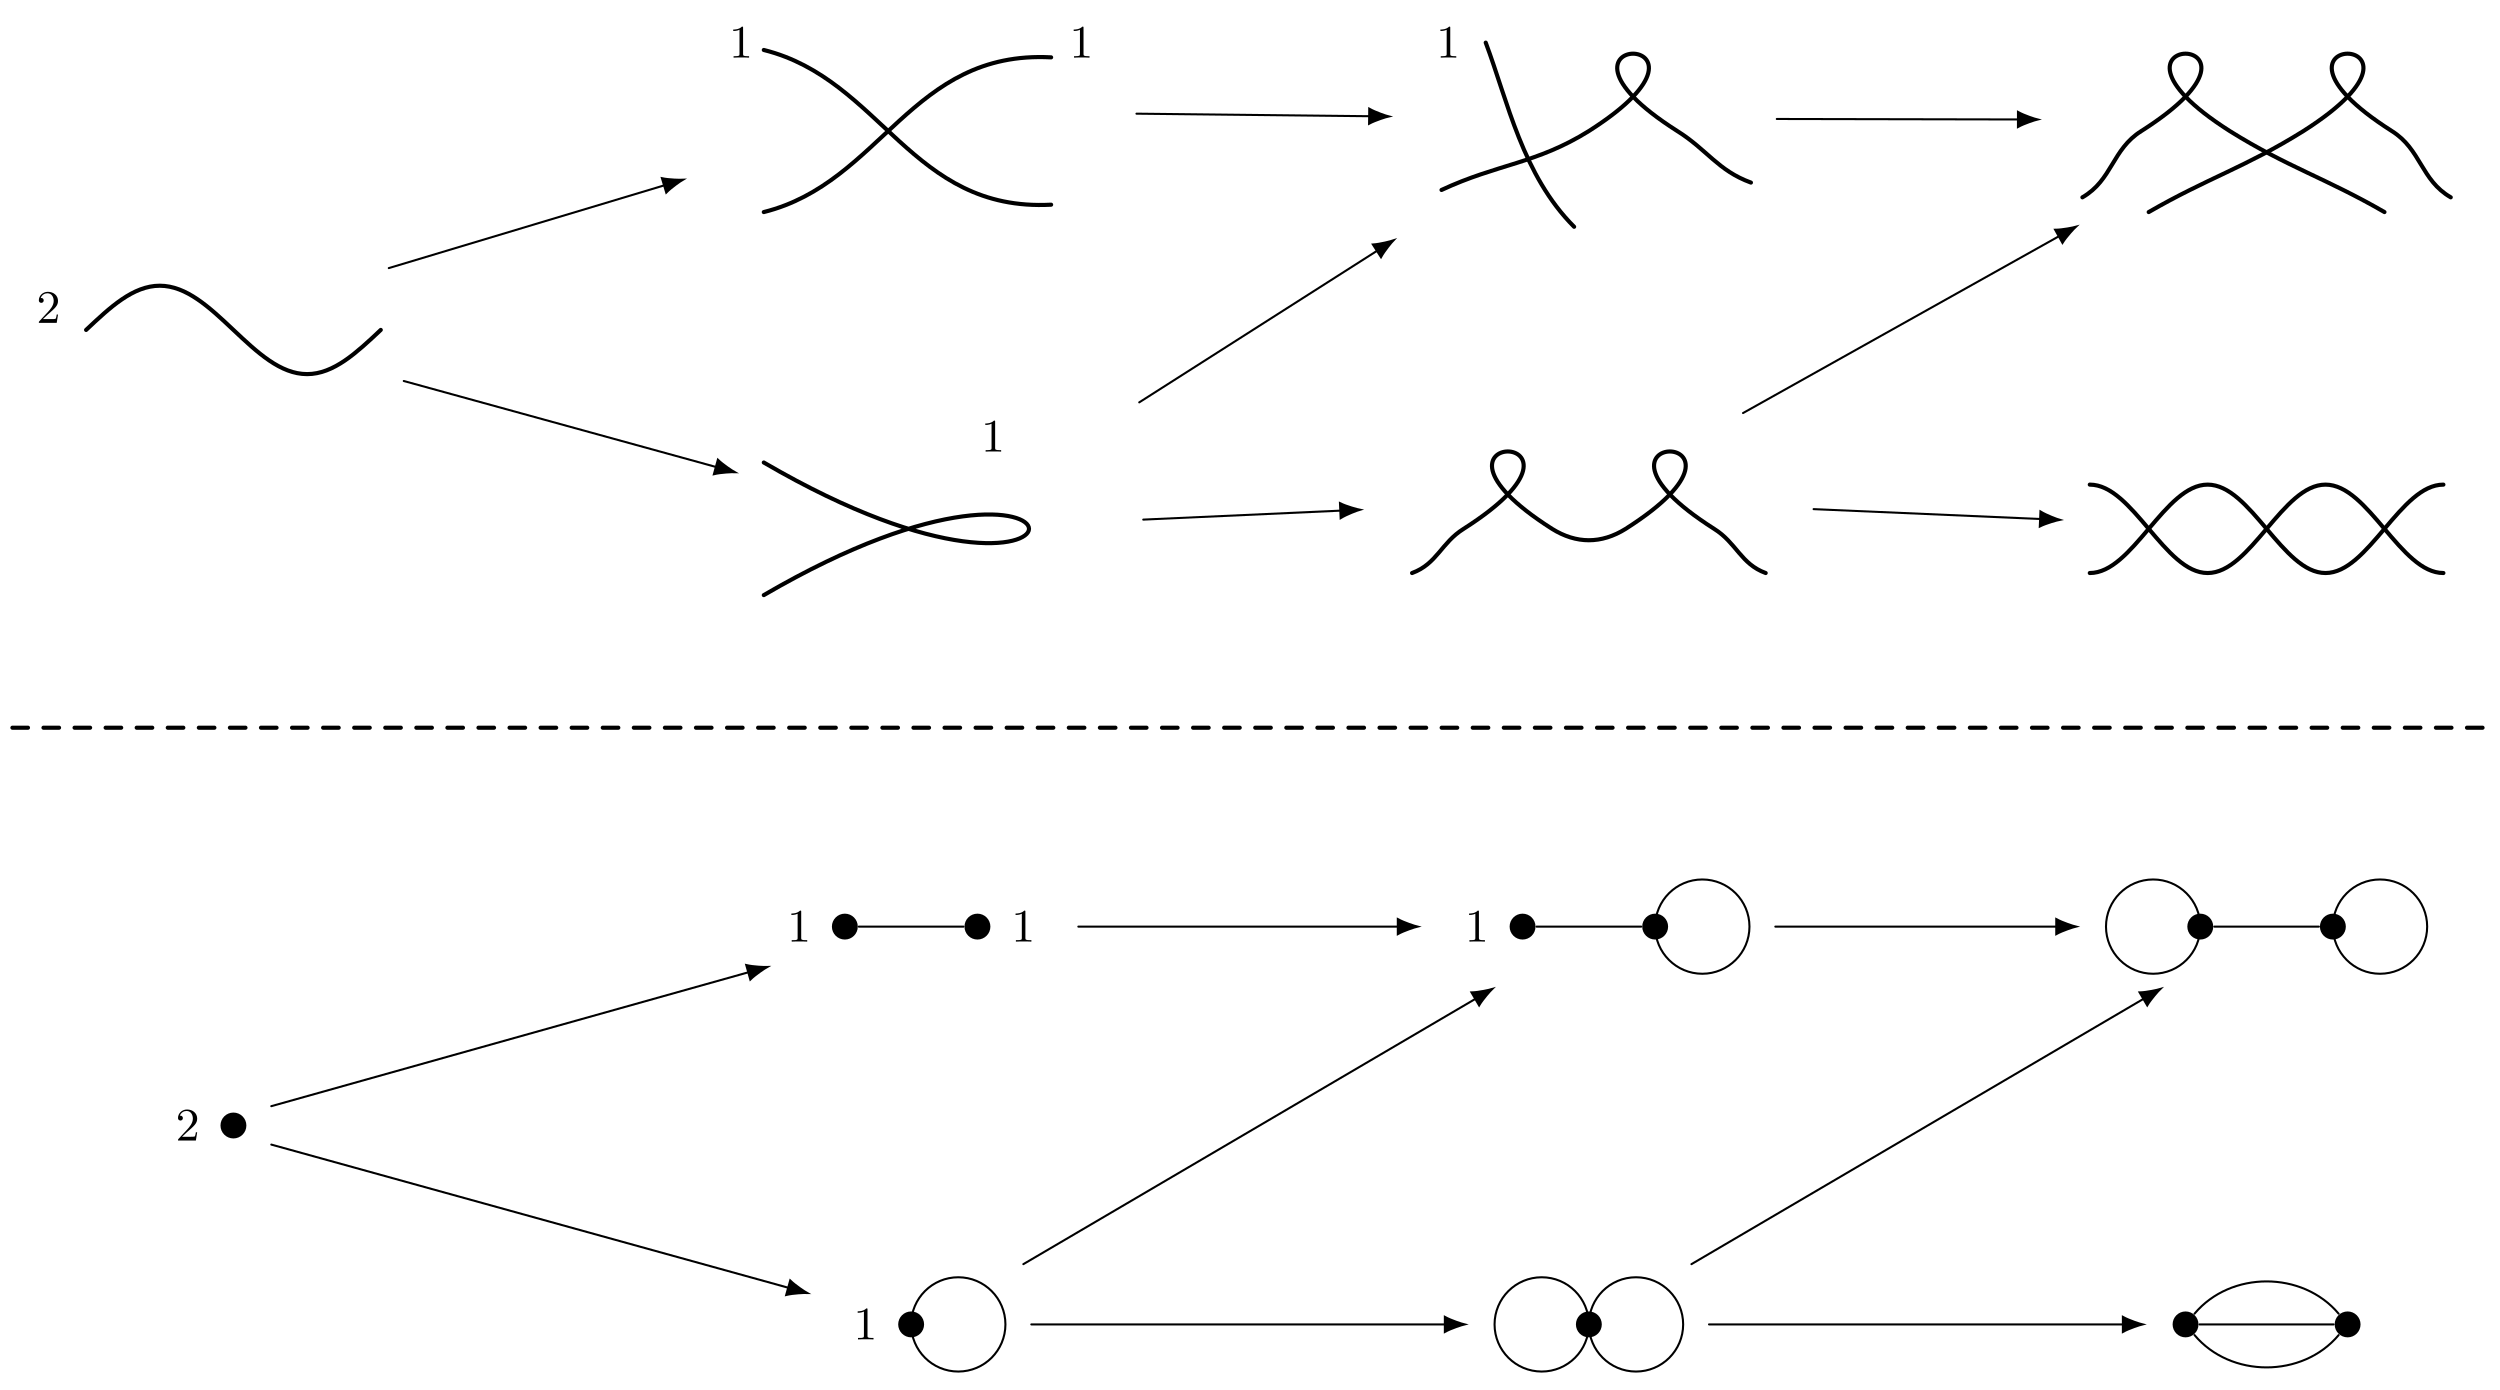
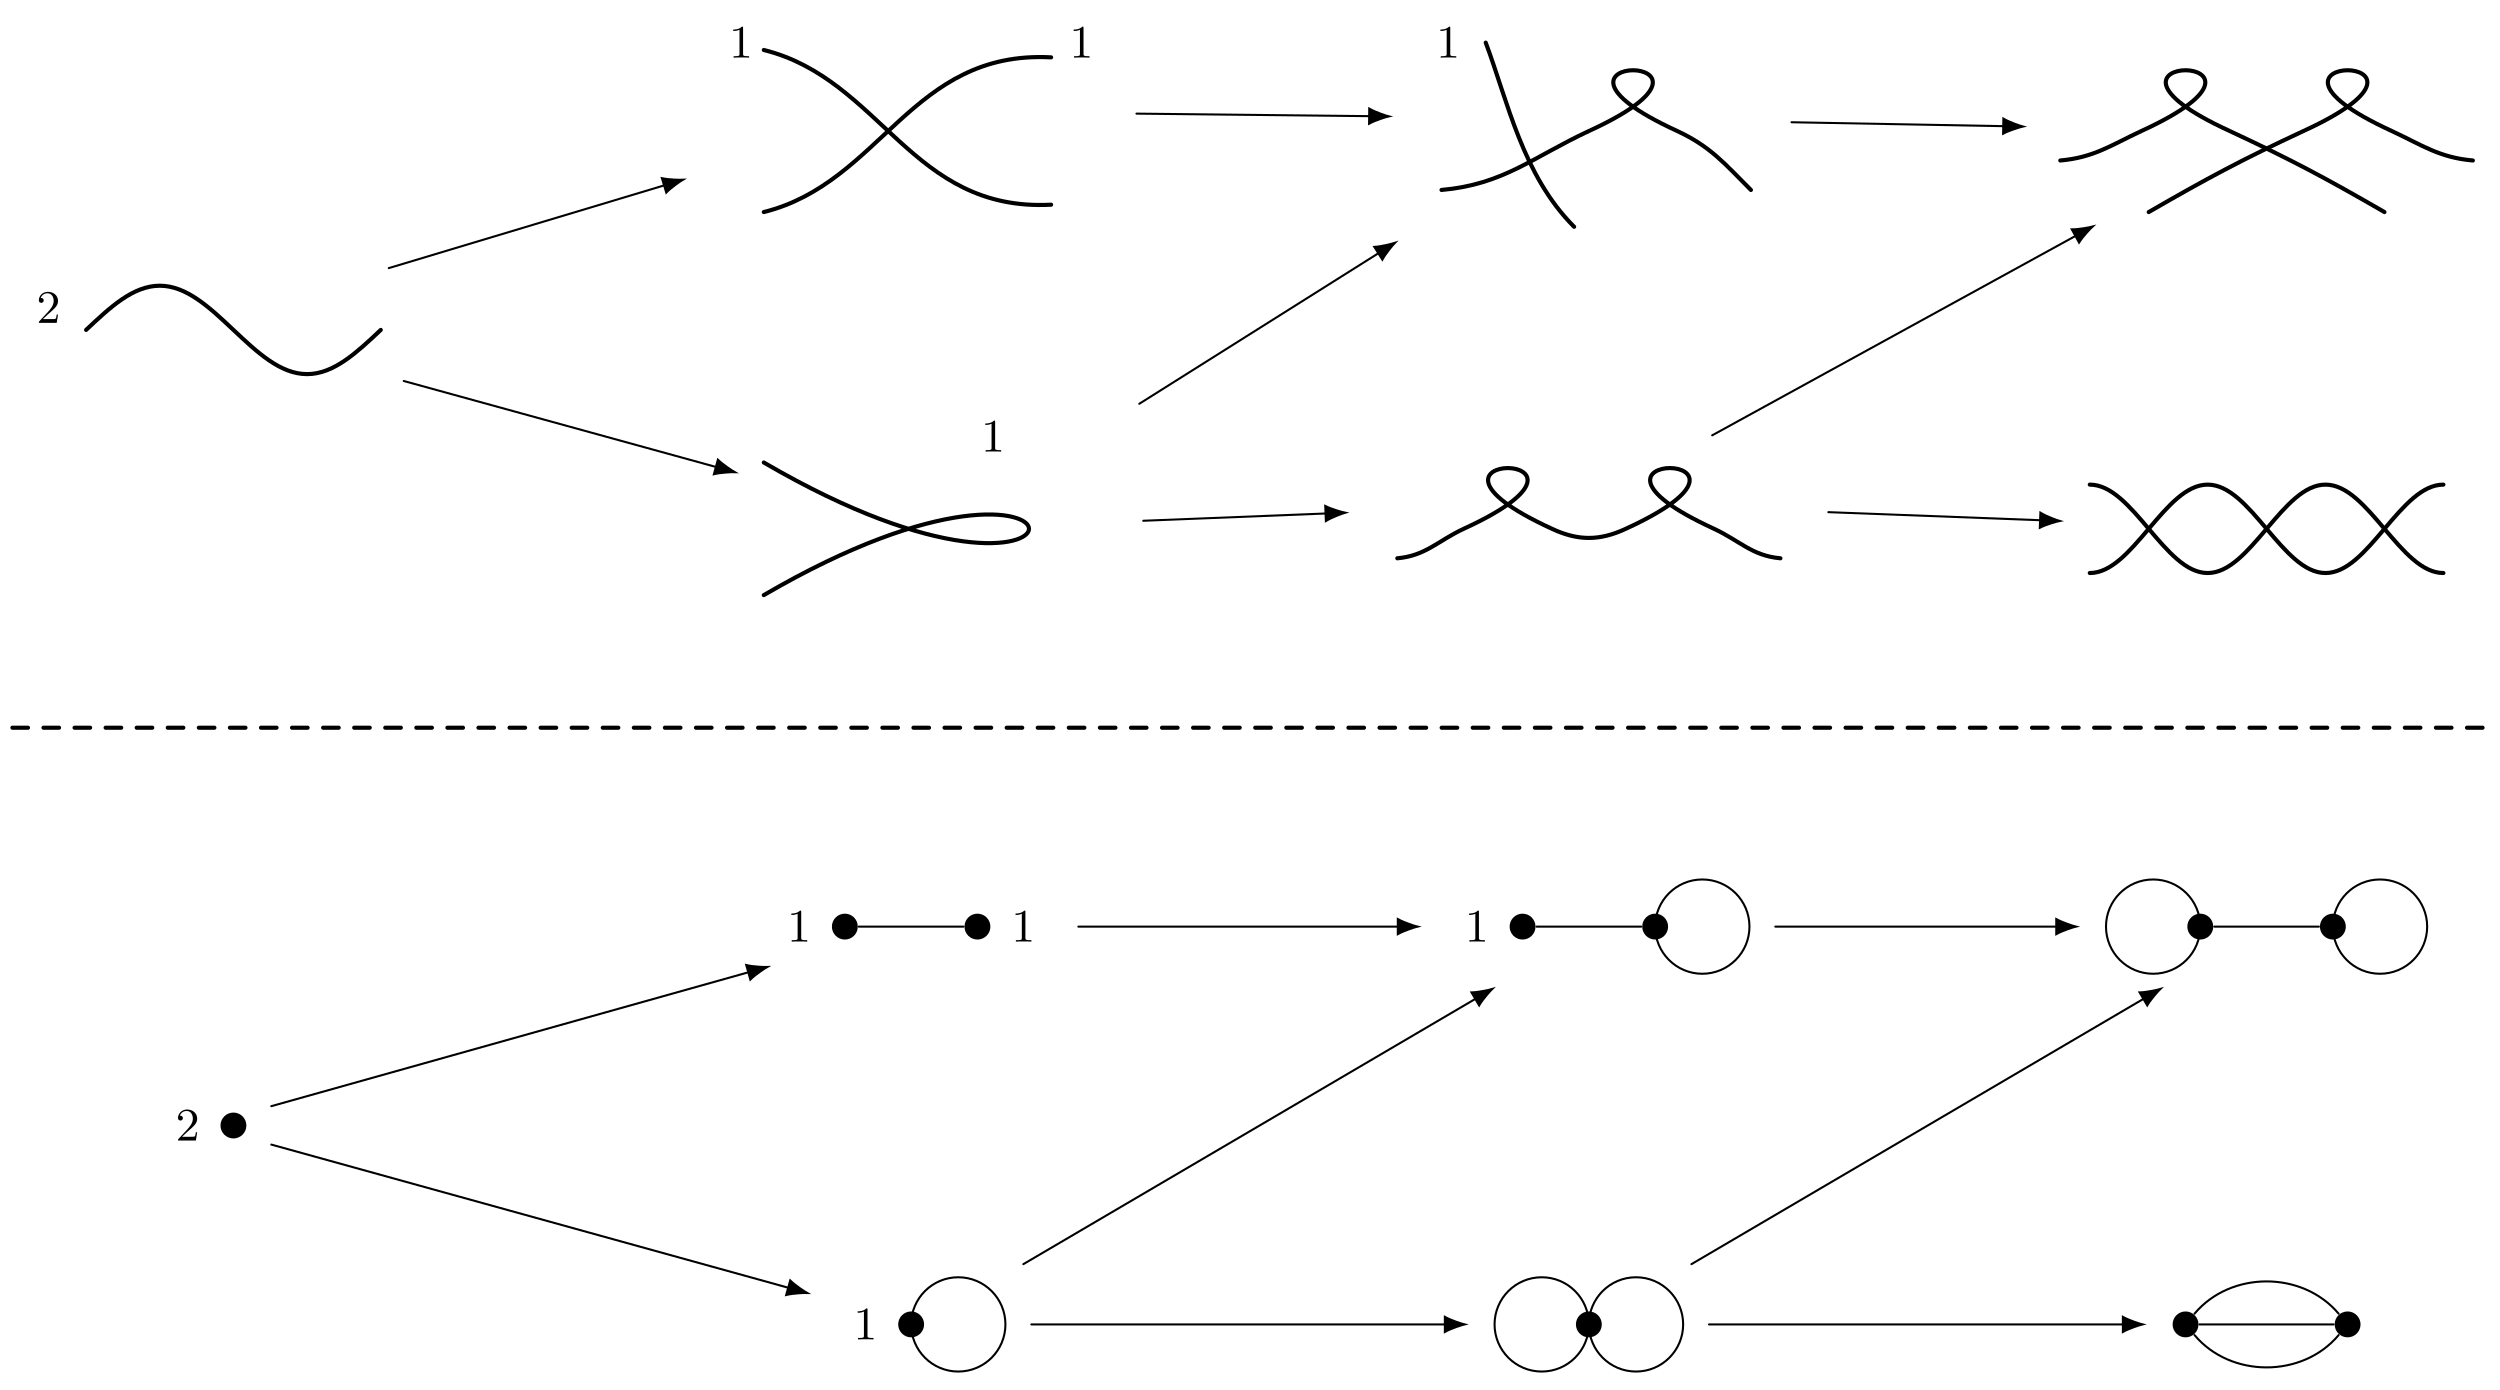
<svg xmlns="http://www.w3.org/2000/svg" xmlns:xlink="http://www.w3.org/1999/xlink" width="481.002pt" height="267.35pt" viewBox="0 0 481.002 267.35">
  <defs>
    <g>
      <g id="glyph-0-0">
        <path d="M 4.141 -1.594 L 3.891 -1.594 C 3.875 -1.469 3.797 -0.938 3.688 -0.797 C 3.625 -0.719 3.016 -0.719 2.828 -0.719 L 1.234 -0.719 L 2.125 -1.562 C 3.594 -2.828 4.141 -3.312 4.141 -4.219 C 4.141 -5.25 3.297 -5.969 2.188 -5.969 C 1.156 -5.969 0.453 -5.156 0.453 -4.344 C 0.453 -3.891 0.844 -3.844 0.922 -3.844 C 1.125 -3.844 1.391 -3.984 1.391 -4.312 C 1.391 -4.578 1.203 -4.781 0.922 -4.781 C 0.875 -4.781 0.859 -4.781 0.812 -4.766 C 1.031 -5.406 1.609 -5.688 2.094 -5.688 C 3 -5.688 3.312 -4.844 3.312 -4.219 C 3.312 -3.312 2.625 -2.562 2.203 -2.094 L 0.562 -0.328 C 0.453 -0.219 0.453 -0.203 0.453 0 L 3.891 0 Z M 4.141 -1.594 " />
      </g>
      <g id="glyph-0-1">
        <path d="M 2.719 -5.734 C 2.719 -5.953 2.719 -5.969 2.5 -5.969 C 1.938 -5.406 1.109 -5.406 0.828 -5.406 L 0.828 -5.125 C 1 -5.125 1.547 -5.125 2.031 -5.359 L 2.031 -0.719 C 2.031 -0.391 2.016 -0.281 1.172 -0.281 L 0.891 -0.281 L 0.891 0 C 1.203 -0.031 2.016 -0.031 2.375 -0.031 C 2.75 -0.031 3.547 -0.031 3.875 0 L 3.875 -0.281 L 3.594 -0.281 C 2.75 -0.281 2.719 -0.391 2.719 -0.719 Z M 2.719 -5.734 " />
      </g>
    </g>
  </defs>
  <path fill="none" stroke-width="0.797" stroke-linecap="round" stroke-linejoin="round" stroke="rgb(0%, 0%, 0%)" stroke-opacity="1" stroke-miterlimit="10" d="M -28.345 121.89 C -23.727 126.242 -19.306 130.394 -14.173 130.394 C -9.044 130.394 -4.622 126.242 -0.001 121.89 C 4.62 117.535 9.042 113.387 14.175 113.387 C 19.304 113.387 23.726 117.535 28.347 121.89 " transform="matrix(1, 0, 0, -1, 44.911, 185.367)" />
  <g fill="rgb(0%, 0%, 0%)" fill-opacity="1">
    <use xlink:href="#glyph-0-0" x="7.02" y="62.114" />
  </g>
  <path fill="none" stroke-width="0.797" stroke-linecap="round" stroke-linejoin="round" stroke="rgb(0%, 0%, 0%)" stroke-opacity="1" stroke-miterlimit="10" d="M 102.046 175.75 C 124.726 170.078 130.394 144.566 157.323 145.984 " transform="matrix(1, 0, 0, -1, 44.911, 185.367)" />
  <path fill="none" stroke-width="0.797" stroke-linecap="round" stroke-linejoin="round" stroke="rgb(0%, 0%, 0%)" stroke-opacity="1" stroke-miterlimit="10" d="M 102.046 144.566 C 124.726 150.238 130.394 175.75 157.323 174.332 " transform="matrix(1, 0, 0, -1, 44.911, 185.367)" />
  <g fill="rgb(0%, 0%, 0%)" fill-opacity="1">
    <use xlink:href="#glyph-0-1" x="140.249" y="11.09" />
  </g>
  <g fill="rgb(0%, 0%, 0%)" fill-opacity="1">
    <use xlink:href="#glyph-0-1" x="205.752" y="11.09" />
  </g>
  <path fill="none" stroke-width="0.797" stroke-linecap="round" stroke-linejoin="round" stroke="rgb(0%, 0%, 0%)" stroke-opacity="1" stroke-miterlimit="10" d="M 102.046 70.867 C 170.077 110.551 170.077 56.691 102.046 96.379 " transform="matrix(1, 0, 0, -1, 44.911, 185.367)" />
  <g fill="rgb(0%, 0%, 0%)" fill-opacity="1">
    <use xlink:href="#glyph-0-1" x="188.745" y="86.888" />
  </g>
  <path fill="none" stroke-width="0.797" stroke-linecap="round" stroke-linejoin="round" stroke="rgb(0%, 0%, 0%)" stroke-opacity="1" stroke-miterlimit="10" d="M 240.944 177.164 C 245.198 165.828 248.03 151.652 257.952 141.734 " transform="matrix(1, 0, 0, -1, 44.911, 185.367)" />
-   <path fill="none" stroke-width="0.797" stroke-linecap="round" stroke-linejoin="round" stroke="rgb(0%, 0%, 0%)" stroke-opacity="1" stroke-miterlimit="10" d="M 232.441 148.82 C 243.261 153.863 250.663 153.832 260.788 160.156 C 291.968 180 246.612 180 277.796 160.156 C 283.53 156.574 285.612 152.551 291.968 150.238 " transform="matrix(1, 0, 0, -1, 44.911, 185.367)" />
+   <path fill="none" stroke-width="0.797" stroke-linecap="round" stroke-linejoin="round" stroke="rgb(0%, 0%, 0%)" stroke-opacity="1" stroke-miterlimit="10" d="M 232.441 148.82 C 244.331 149.859 249.968 155.113 260.788 160.156 C 294.804 175.75 243.78 175.75 277.796 160.156 C 284.234 157.156 286.944 153.84 291.968 148.82 " transform="matrix(1, 0, 0, -1, 44.911, 185.367)" />
  <g fill="rgb(0%, 0%, 0%)" fill-opacity="1">
    <use xlink:href="#glyph-0-1" x="276.311" y="11.09" />
  </g>
-   <path fill="none" stroke-width="0.797" stroke-linecap="round" stroke-linejoin="round" stroke="rgb(0%, 0%, 0%)" stroke-opacity="1" stroke-miterlimit="10" d="M 226.773 75.117 C 231.562 76.863 232.37 80.922 236.694 83.621 C 267.874 103.465 222.519 103.465 253.702 83.621 C 258.39 80.691 263.187 80.691 267.874 83.621 C 299.054 103.465 253.702 103.465 284.882 83.621 C 289.206 80.922 290.011 76.863 294.804 75.117 " transform="matrix(1, 0, 0, -1, 44.911, 185.367)" />
-   <path fill="none" stroke-width="0.797" stroke-linecap="round" stroke-linejoin="round" stroke="rgb(0%, 0%, 0%)" stroke-opacity="1" stroke-miterlimit="10" d="M 355.749 147.402 C 361.515 150.73 361.441 156.629 367.085 160.156 C 398.269 180 352.913 180 384.093 160.156 C 395.237 153.195 402.48 151.137 413.859 144.566 " transform="matrix(1, 0, 0, -1, 44.911, 185.367)" />
-   <path fill="none" stroke-width="0.797" stroke-linecap="round" stroke-linejoin="round" stroke="rgb(0%, 0%, 0%)" stroke-opacity="1" stroke-miterlimit="10" d="M 426.612 147.402 C 420.847 150.73 420.921 156.629 415.276 160.156 C 384.093 180 429.448 180 398.269 160.156 C 387.124 153.195 379.886 151.137 368.503 144.566 " transform="matrix(1, 0, 0, -1, 44.911, 185.367)" />
+   <path fill="none" stroke-width="0.797" stroke-linecap="round" stroke-linejoin="round" stroke="rgb(0%, 0%, 0%)" stroke-opacity="1" stroke-miterlimit="10" d="M 223.937 77.953 C 229.378 78.43 231.741 81.312 236.694 83.621 C 270.71 99.211 219.687 99.211 253.702 83.621 C 258.71 81.285 262.866 81.285 267.874 83.621 C 301.89 99.211 250.866 99.211 284.882 83.621 C 289.835 81.312 292.194 78.43 297.636 77.953 " transform="matrix(1, 0, 0, -1, 44.911, 185.367)" />
+   <path fill="none" stroke-width="0.797" stroke-linecap="round" stroke-linejoin="round" stroke="rgb(0%, 0%, 0%)" stroke-opacity="1" stroke-miterlimit="10" d="M 351.495 154.488 C 357.956 155.054 361.21 157.418 367.085 160.156 C 401.101 175.75 350.077 175.75 384.093 160.156 C 396.003 154.605 402.48 151.137 413.859 144.566 " transform="matrix(1, 0, 0, -1, 44.911, 185.367)" />
+   <path fill="none" stroke-width="0.797" stroke-linecap="round" stroke-linejoin="round" stroke="rgb(0%, 0%, 0%)" stroke-opacity="1" stroke-miterlimit="10" d="M 430.866 154.488 C 424.405 155.054 421.151 157.418 415.276 160.156 C 381.261 175.75 432.284 175.75 398.269 160.156 C 386.359 154.605 379.886 151.137 368.503 144.566 " transform="matrix(1, 0, 0, -1, 44.911, 185.367)" />
  <path fill="none" stroke-width="0.797" stroke-linecap="round" stroke-linejoin="round" stroke="rgb(0%, 0%, 0%)" stroke-opacity="1" stroke-miterlimit="10" d="M 357.167 92.125 C 361.269 92.125 364.808 87.976 368.503 83.621 C 372.198 79.269 375.737 75.117 379.843 75.117 C 383.948 75.117 387.484 79.269 391.183 83.621 C 394.878 87.976 398.413 92.125 402.519 92.125 C 406.624 92.125 410.163 87.976 413.859 83.621 C 417.554 79.269 421.093 75.117 425.198 75.117 " transform="matrix(1, 0, 0, -1, 44.911, 185.367)" />
  <path fill="none" stroke-width="0.797" stroke-linecap="round" stroke-linejoin="round" stroke="rgb(0%, 0%, 0%)" stroke-opacity="1" stroke-miterlimit="10" d="M 357.167 75.117 C 361.269 75.117 364.808 79.269 368.503 83.621 C 372.198 87.976 375.737 92.125 379.843 92.125 C 383.948 92.125 387.484 87.976 391.183 83.621 C 394.878 79.269 398.413 75.117 402.519 75.117 C 406.624 75.117 410.163 79.269 413.859 83.621 C 417.554 87.976 421.093 92.125 425.198 92.125 " transform="matrix(1, 0, 0, -1, 44.911, 185.367)" />
  <path fill="none" stroke-width="0.399" stroke-linecap="round" stroke-linejoin="round" stroke="rgb(0%, 0%, 0%)" stroke-opacity="1" stroke-miterlimit="10" d="M 29.894 133.785 L 82.859 149.695 " transform="matrix(1, 0, 0, -1, 44.911, 185.367)" />
  <path fill-rule="nonzero" fill="rgb(0%, 0%, 0%)" fill-opacity="1" stroke-width="0.399" stroke-linecap="round" stroke-linejoin="miter" stroke="rgb(0%, 0%, 0%)" stroke-opacity="1" stroke-miterlimit="10" d="M 3.76 -0 C 3.3 0.113 1.269 0.752 0.001 1.447 L 0.001 -1.445 C 1.27 -0.753 3.298 -0.111 3.76 -0 Z M 3.76 -0 " transform="matrix(0.95766, -0.2877, -0.2877, -0.95766, 127.7703, 35.67112)" />
  <path fill="none" stroke-width="0.399" stroke-linecap="round" stroke-linejoin="round" stroke="rgb(0%, 0%, 0%)" stroke-opacity="1" stroke-miterlimit="10" d="M 32.776 112.062 L 92.827 95.527 " transform="matrix(1, 0, 0, -1, 44.911, 185.367)" />
  <path fill-rule="nonzero" fill="rgb(0%, 0%, 0%)" fill-opacity="1" stroke-width="0.399" stroke-linecap="round" stroke-linejoin="miter" stroke="rgb(0%, 0%, 0%)" stroke-opacity="1" stroke-miterlimit="10" d="M 3.76 -0 C 3.3 0.112 1.268 0.752 -0.001 1.448 L 0.001 -1.445 C 1.269 -0.751 3.301 -0.11 3.76 -0 Z M 3.76 -0 " transform="matrix(0.96405, 0.26549, 0.26549, -0.96405, 137.7381, 89.84146)" />
-   <path fill="none" stroke-width="0.399" stroke-linecap="round" stroke-linejoin="round" stroke="rgb(0%, 0%, 0%)" stroke-opacity="1" stroke-miterlimit="10" d="M 173.749 163.496 L 218.519 163.008 " transform="matrix(1, 0, 0, -1, 44.911, 185.367)" />
-   <path fill-rule="nonzero" fill="rgb(0%, 0%, 0%)" fill-opacity="1" stroke-width="0.399" stroke-linecap="round" stroke-linejoin="miter" stroke="rgb(0%, 0%, 0%)" stroke-opacity="1" stroke-miterlimit="10" d="M 3.763 -0.001 C 3.301 0.111 1.27 0.753 0.001 1.446 L 0.001 -1.445 C 1.271 -0.751 3.299 -0.112 3.763 -0.001 Z M 3.763 -0.001 " transform="matrix(0.9999, 0.01096, 0.01096, -0.9999, 263.4289, 22.3601)" />
-   <path fill="none" stroke-width="0.399" stroke-linecap="round" stroke-linejoin="round" stroke="rgb(0%, 0%, 0%)" stroke-opacity="1" stroke-miterlimit="10" d="M 174.28 107.953 L 220.015 137.101 " transform="matrix(1, 0, 0, -1, 44.911, 185.367)" />
-   <path fill-rule="nonzero" fill="rgb(0%, 0%, 0%)" fill-opacity="1" stroke-width="0.399" stroke-linecap="round" stroke-linejoin="miter" stroke="rgb(0%, 0%, 0%)" stroke-opacity="1" stroke-miterlimit="10" d="M 3.759 -0.001 C 3.299 0.112 1.27 0.752 -0.002 1.446 L -0.001 -1.445 C 1.269 -0.753 3.3 -0.111 3.759 -0.001 Z M 3.759 -0.001 " transform="matrix(0.84325, -0.53743, -0.53743, -0.84325, 264.9271, 48.26576)" />
-   <path fill="none" stroke-width="0.399" stroke-linecap="round" stroke-linejoin="round" stroke="rgb(0%, 0%, 0%)" stroke-opacity="1" stroke-miterlimit="10" d="M 175.054 85.394 L 212.964 87.117 " transform="matrix(1, 0, 0, -1, 44.911, 185.367)" />
-   <path fill-rule="nonzero" fill="rgb(0%, 0%, 0%)" fill-opacity="1" stroke-width="0.399" stroke-linecap="round" stroke-linejoin="miter" stroke="rgb(0%, 0%, 0%)" stroke-opacity="1" stroke-miterlimit="10" d="M 3.76 -0.001 C 3.3 0.114 1.268 0.75 0.002 1.445 L -0.001 -1.445 C 1.27 -0.752 3.298 -0.113 3.76 -0.001 Z M 3.76 -0.001 " transform="matrix(0.99892, -0.04543, -0.04543, -0.99892, 257.8766, 98.24807)" />
-   <path fill="none" stroke-width="0.399" stroke-linecap="round" stroke-linejoin="round" stroke="rgb(0%, 0%, 0%)" stroke-opacity="1" stroke-miterlimit="10" d="M 296.948 162.476 L 343.351 162.383 " transform="matrix(1, 0, 0, -1, 44.911, 185.367)" />
-   <path fill-rule="nonzero" fill="rgb(0%, 0%, 0%)" fill-opacity="1" stroke-width="0.399" stroke-linecap="round" stroke-linejoin="miter" stroke="rgb(0%, 0%, 0%)" stroke-opacity="1" stroke-miterlimit="10" d="M 3.763 0.001 C 3.298 0.113 1.269 0.75 -0.002 1.446 L 0 -1.448 C 1.269 -0.75 3.299 -0.113 3.763 0.001 Z M 3.763 0.001 " transform="matrix(0.99997, 0.00206, 0.00206, -0.99997, 388.2603, 22.98548)" />
-   <path fill="none" stroke-width="0.399" stroke-linecap="round" stroke-linejoin="round" stroke="rgb(0%, 0%, 0%)" stroke-opacity="1" stroke-miterlimit="10" d="M 290.452 105.898 L 351.202 139.898 " transform="matrix(1, 0, 0, -1, 44.911, 185.367)" />
-   <path fill-rule="nonzero" fill="rgb(0%, 0%, 0%)" fill-opacity="1" stroke-width="0.399" stroke-linecap="round" stroke-linejoin="miter" stroke="rgb(0%, 0%, 0%)" stroke-opacity="1" stroke-miterlimit="10" d="M 3.763 0 C 3.298 0.113 1.269 0.751 0.002 1.447 L -0.002 -1.447 C 1.269 -0.753 3.301 -0.113 3.763 0 Z M 3.763 0 " transform="matrix(0.87259, -0.48834, -0.48834, -0.87259, 396.1151, 45.47052)" />
-   <path fill="none" stroke-width="0.399" stroke-linecap="round" stroke-linejoin="round" stroke="rgb(0%, 0%, 0%)" stroke-opacity="1" stroke-miterlimit="10" d="M 304.03 87.41 L 347.612 85.515 " transform="matrix(1, 0, 0, -1, 44.911, 185.367)" />
-   <path fill-rule="nonzero" fill="rgb(0%, 0%, 0%)" fill-opacity="1" stroke-width="0.399" stroke-linecap="round" stroke-linejoin="miter" stroke="rgb(0%, 0%, 0%)" stroke-opacity="1" stroke-miterlimit="10" d="M 3.763 0.001 C 3.301 0.113 1.271 0.752 0.001 1.448 L 0.002 -1.446 C 1.27 -0.753 3.299 -0.113 3.763 0.001 Z M 3.763 0.001 " transform="matrix(0.999, 0.04347, 0.04347, -0.999, 392.5219, 99.85264)" />
+   <path fill="none" stroke-width="0.399" stroke-linecap="round" stroke-linejoin="round" stroke="rgb(0%, 0%, 0%)" stroke-opacity="1" stroke-miterlimit="10" d="M 173.749 163.504 L 218.519 163.019 " transform="matrix(1, 0, 0, -1, 44.911, 185.367)" />
+   <path fill-rule="nonzero" fill="rgb(0%, 0%, 0%)" fill-opacity="1" stroke-width="0.399" stroke-linecap="round" stroke-linejoin="miter" stroke="rgb(0%, 0%, 0%)" stroke-opacity="1" stroke-miterlimit="10" d="M 3.763 -0 C 3.301 0.112 1.27 0.75 0.001 1.447 L 0.001 -1.448 C 1.271 -0.75 3.299 -0.111 3.763 -0 Z M 3.763 -0 " transform="matrix(0.9999, 0.01082, 0.01082, -0.9999, 263.4289, 22.34951)" />
+   <path fill="none" stroke-width="0.399" stroke-linecap="round" stroke-linejoin="round" stroke="rgb(0%, 0%, 0%)" stroke-opacity="1" stroke-miterlimit="10" d="M 174.292 107.68 L 220.284 136.637 " transform="matrix(1, 0, 0, -1, 44.911, 185.367)" />
+   <path fill-rule="nonzero" fill="rgb(0%, 0%, 0%)" fill-opacity="1" stroke-width="0.399" stroke-linecap="round" stroke-linejoin="miter" stroke="rgb(0%, 0%, 0%)" stroke-opacity="1" stroke-miterlimit="10" d="M 3.763 -0.001 C 3.3 0.114 1.269 0.752 -0.002 1.446 L 0 -1.446 C 1.268 -0.753 3.301 -0.112 3.763 -0.001 Z M 3.763 -0.001 " transform="matrix(0.8462, -0.53279, -0.53279, -0.8462, 265.1942, 48.72999)" />
+   <path fill="none" stroke-width="0.399" stroke-linecap="round" stroke-linejoin="round" stroke="rgb(0%, 0%, 0%)" stroke-opacity="1" stroke-miterlimit="10" d="M 175.058 85.172 L 210.128 86.57 " transform="matrix(1, 0, 0, -1, 44.911, 185.367)" />
+   <path fill-rule="nonzero" fill="rgb(0%, 0%, 0%)" fill-opacity="1" stroke-width="0.399" stroke-linecap="round" stroke-linejoin="miter" stroke="rgb(0%, 0%, 0%)" stroke-opacity="1" stroke-miterlimit="10" d="M 3.76 -0 C 3.299 0.112 1.268 0.752 -0.002 1.448 L 0 -1.445 C 1.267 -0.753 3.298 -0.115 3.76 -0 Z M 3.76 -0 " transform="matrix(0.99916, -0.03978, -0.03978, -0.99916, 255.0399, 98.79797)" />
+   <path fill="none" stroke-width="0.399" stroke-linecap="round" stroke-linejoin="round" stroke="rgb(0%, 0%, 0%)" stroke-opacity="1" stroke-miterlimit="10" d="M 299.784 161.847 L 340.515 161.094 " transform="matrix(1, 0, 0, -1, 44.911, 185.367)" />
+   <path fill-rule="nonzero" fill="rgb(0%, 0%, 0%)" fill-opacity="1" stroke-width="0.399" stroke-linecap="round" stroke-linejoin="miter" stroke="rgb(0%, 0%, 0%)" stroke-opacity="1" stroke-miterlimit="10" d="M 3.761 0 C 3.298 0.113 1.27 0.751 -0.001 1.447 L 0.001 -1.445 C 1.27 -0.753 3.298 -0.114 3.761 0 Z M 3.761 0 " transform="matrix(0.9998, 0.01848, 0.01848, -0.9998, 385.4276, 24.27438)" />
+   <path fill="none" stroke-width="0.399" stroke-linecap="round" stroke-linejoin="round" stroke="rgb(0%, 0%, 0%)" stroke-opacity="1" stroke-miterlimit="10" d="M 284.515 101.609 L 354.401 139.965 " transform="matrix(1, 0, 0, -1, 44.911, 185.367)" />
+   <path fill-rule="nonzero" fill="rgb(0%, 0%, 0%)" fill-opacity="1" stroke-width="0.399" stroke-linecap="round" stroke-linejoin="miter" stroke="rgb(0%, 0%, 0%)" stroke-opacity="1" stroke-miterlimit="10" d="M 3.761 -0.002 C 3.298 0.114 1.269 0.751 0.001 1.446 L 0.001 -1.445 C 1.269 -0.751 3.298 -0.114 3.761 -0.002 Z M 3.761 -0.002 " transform="matrix(0.8766, -0.48112, -0.48112, -0.8766, 399.3119, 45.40147)" />
+   <path fill="none" stroke-width="0.399" stroke-linecap="round" stroke-linejoin="round" stroke="rgb(0%, 0%, 0%)" stroke-opacity="1" stroke-miterlimit="10" d="M 306.866 86.828 L 347.609 85.277 " transform="matrix(1, 0, 0, -1, 44.911, 185.367)" />
+   <path fill-rule="nonzero" fill="rgb(0%, 0%, 0%)" fill-opacity="1" stroke-width="0.399" stroke-linecap="round" stroke-linejoin="miter" stroke="rgb(0%, 0%, 0%)" stroke-opacity="1" stroke-miterlimit="10" d="M 3.761 -0.002 C 3.299 0.113 1.269 0.752 -0 1.446 L 0 -1.447 C 1.268 -0.75 3.3 -0.113 3.761 -0.002 Z M 3.761 -0.002 " transform="matrix(0.99924, 0.03804, 0.03804, -0.99924, 392.5195, 100.0894)" />
  <path fill="none" stroke-width="0.797" stroke-linecap="round" stroke-linejoin="round" stroke="rgb(0%, 0%, 0%)" stroke-opacity="1" stroke-dasharray="2.989 2.989" stroke-miterlimit="10" d="M -42.52 45.355 L 433.702 45.355 " transform="matrix(1, 0, 0, -1, 44.911, 185.367)" />
  <path fill-rule="nonzero" fill="rgb(0%, 0%, 0%)" fill-opacity="1" d="M 47.402 216.547 C 47.402 215.172 46.285 214.059 44.91 214.059 C 43.535 214.059 42.422 215.172 42.422 216.547 C 42.422 217.922 43.535 219.039 44.91 219.039 C 46.285 219.039 47.402 217.922 47.402 216.547 Z M 47.402 216.547 " />
  <g fill="rgb(0%, 0%, 0%)" fill-opacity="1">
    <use xlink:href="#glyph-0-0" x="33.795" y="219.437" />
  </g>
  <path fill-rule="nonzero" fill="rgb(0%, 0%, 0%)" fill-opacity="1" d="M 165.039 178.281 C 165.039 176.906 163.926 175.789 162.551 175.789 C 161.172 175.789 160.059 176.906 160.059 178.281 C 160.059 179.656 161.172 180.77 162.551 180.77 C 163.926 180.77 165.039 179.656 165.039 178.281 Z M 165.039 178.281 " />
  <path fill-rule="nonzero" fill="rgb(0%, 0%, 0%)" fill-opacity="1" d="M 190.551 178.281 C 190.551 176.906 189.438 175.789 188.062 175.789 C 186.684 175.789 185.57 176.906 185.57 178.281 C 185.57 179.656 186.684 180.77 188.062 180.77 C 189.438 180.77 190.551 179.656 190.551 178.281 Z M 190.551 178.281 " />
  <path fill="none" stroke-width="0.399" stroke-linecap="round" stroke-linejoin="round" stroke="rgb(0%, 0%, 0%)" stroke-opacity="1" stroke-miterlimit="10" d="M 120.327 7.086 L 140.46 7.086 " transform="matrix(1, 0, 0, -1, 44.911, 185.367)" />
  <g fill="rgb(0%, 0%, 0%)" fill-opacity="1">
    <use xlink:href="#glyph-0-1" x="151.433" y="181.169" />
  </g>
  <g fill="rgb(0%, 0%, 0%)" fill-opacity="1">
    <use xlink:href="#glyph-0-1" x="194.568" y="181.169" />
  </g>
  <path fill="none" stroke-width="0.399" stroke-linecap="round" stroke-linejoin="round" stroke="rgb(0%, 0%, 0%)" stroke-opacity="1" stroke-miterlimit="10" d="M 148.534 -69.449 C 148.534 -64.438 144.476 -60.379 139.464 -60.379 C 134.456 -60.379 130.394 -64.438 130.394 -69.449 C 130.394 -74.457 134.456 -78.52 139.464 -78.52 C 144.476 -78.52 148.534 -74.457 148.534 -69.449 Z M 148.534 -69.449 " transform="matrix(1, 0, 0, -1, 44.911, 185.367)" />
  <path fill-rule="nonzero" fill="rgb(0%, 0%, 0%)" fill-opacity="1" d="M 177.797 254.816 C 177.797 253.441 176.68 252.324 175.305 252.324 C 173.93 252.324 172.812 253.441 172.812 254.816 C 172.812 256.191 173.93 257.309 175.305 257.309 C 176.68 257.309 177.797 256.191 177.797 254.816 Z M 177.797 254.816 " />
  <g fill="rgb(0%, 0%, 0%)" fill-opacity="1">
    <use xlink:href="#glyph-0-1" x="164.189" y="257.705" />
  </g>
  <path fill-rule="nonzero" fill="rgb(0%, 0%, 0%)" fill-opacity="1" d="M 295.434 178.281 C 295.434 176.906 294.316 175.789 292.941 175.789 C 291.566 175.789 290.453 176.906 290.453 178.281 C 290.453 179.656 291.566 180.77 292.941 180.77 C 294.316 180.77 295.434 179.656 295.434 178.281 Z M 295.434 178.281 " />
  <path fill-rule="nonzero" fill="rgb(0%, 0%, 0%)" fill-opacity="1" d="M 320.945 178.281 C 320.945 176.906 319.828 175.789 318.453 175.789 C 317.078 175.789 315.965 176.906 315.965 178.281 C 315.965 179.656 317.078 180.77 318.453 180.77 C 319.828 180.77 320.945 179.656 320.945 178.281 Z M 320.945 178.281 " />
  <path fill="none" stroke-width="0.399" stroke-linecap="round" stroke-linejoin="round" stroke="rgb(0%, 0%, 0%)" stroke-opacity="1" stroke-miterlimit="10" d="M 250.722 7.086 L 270.855 7.086 " transform="matrix(1, 0, 0, -1, 44.911, 185.367)" />
  <path fill="none" stroke-width="0.399" stroke-linecap="round" stroke-linejoin="round" stroke="rgb(0%, 0%, 0%)" stroke-opacity="1" stroke-miterlimit="10" d="M 291.687 7.086 C 291.687 12.097 287.624 16.156 282.612 16.156 C 277.605 16.156 273.542 12.097 273.542 7.086 C 273.542 2.078 277.605 -1.985 282.612 -1.985 C 287.624 -1.985 291.687 2.078 291.687 7.086 Z M 291.687 7.086 " transform="matrix(1, 0, 0, -1, 44.911, 185.367)" />
  <g fill="rgb(0%, 0%, 0%)" fill-opacity="1">
    <use xlink:href="#glyph-0-1" x="281.827" y="181.169" />
  </g>
  <path fill="none" stroke-width="0.399" stroke-linecap="round" stroke-linejoin="round" stroke="rgb(0%, 0%, 0%)" stroke-opacity="1" stroke-miterlimit="10" d="M 260.788 -69.449 C 260.788 -64.438 256.726 -60.379 251.718 -60.379 C 246.706 -60.379 242.644 -64.438 242.644 -69.449 C 242.644 -74.457 246.706 -78.52 251.718 -78.52 C 256.726 -78.52 260.788 -74.457 260.788 -69.449 Z M 260.788 -69.449 " transform="matrix(1, 0, 0, -1, 44.911, 185.367)" />
  <path fill="none" stroke-width="0.399" stroke-linecap="round" stroke-linejoin="round" stroke="rgb(0%, 0%, 0%)" stroke-opacity="1" stroke-miterlimit="10" d="M 278.929 -69.449 C 278.929 -64.438 274.866 -60.379 269.859 -60.379 C 264.847 -60.379 260.788 -64.438 260.788 -69.449 C 260.788 -74.457 264.847 -78.52 269.859 -78.52 C 274.866 -78.52 278.929 -74.457 278.929 -69.449 Z M 278.929 -69.449 " transform="matrix(1, 0, 0, -1, 44.911, 185.367)" />
  <path fill-rule="nonzero" fill="rgb(0%, 0%, 0%)" fill-opacity="1" d="M 308.188 254.816 C 308.188 253.441 307.074 252.324 305.699 252.324 C 304.324 252.324 303.207 253.441 303.207 254.816 C 303.207 256.191 304.324 257.309 305.699 257.309 C 307.074 257.309 308.188 256.191 308.188 254.816 Z M 308.188 254.816 " />
  <path fill-rule="nonzero" fill="rgb(0%, 0%, 0%)" fill-opacity="1" d="M 425.828 178.281 C 425.828 176.906 424.711 175.789 423.336 175.789 C 421.961 175.789 420.844 176.906 420.844 178.281 C 420.844 179.656 421.961 180.77 423.336 180.77 C 424.711 180.77 425.828 179.656 425.828 178.281 Z M 425.828 178.281 " />
  <path fill-rule="nonzero" fill="rgb(0%, 0%, 0%)" fill-opacity="1" d="M 451.34 178.281 C 451.34 176.906 450.223 175.789 448.848 175.789 C 447.473 175.789 446.355 176.906 446.355 178.281 C 446.355 179.656 447.473 180.77 448.848 180.77 C 450.223 180.77 451.34 179.656 451.34 178.281 Z M 451.34 178.281 " />
  <path fill="none" stroke-width="0.399" stroke-linecap="round" stroke-linejoin="round" stroke="rgb(0%, 0%, 0%)" stroke-opacity="1" stroke-miterlimit="10" d="M 381.116 7.086 L 401.245 7.086 " transform="matrix(1, 0, 0, -1, 44.911, 185.367)" />
  <path fill="none" stroke-width="0.399" stroke-linecap="round" stroke-linejoin="round" stroke="rgb(0%, 0%, 0%)" stroke-opacity="1" stroke-miterlimit="10" d="M 378.425 7.086 C 378.425 12.097 374.362 16.156 369.355 16.156 C 364.343 16.156 360.284 12.097 360.284 7.086 C 360.284 2.078 364.343 -1.985 369.355 -1.985 C 374.362 -1.985 378.425 2.078 378.425 7.086 Z M 378.425 7.086 " transform="matrix(1, 0, 0, -1, 44.911, 185.367)" />
  <path fill="none" stroke-width="0.399" stroke-linecap="round" stroke-linejoin="round" stroke="rgb(0%, 0%, 0%)" stroke-opacity="1" stroke-miterlimit="10" d="M 422.077 7.086 C 422.077 12.097 418.019 16.156 413.007 16.156 C 407.999 16.156 403.937 12.097 403.937 7.086 C 403.937 2.078 407.999 -1.985 413.007 -1.985 C 418.019 -1.985 422.077 2.078 422.077 7.086 Z M 422.077 7.086 " transform="matrix(1, 0, 0, -1, 44.911, 185.367)" />
  <path fill-rule="nonzero" fill="rgb(0%, 0%, 0%)" fill-opacity="1" d="M 422.992 254.816 C 422.992 253.441 421.875 252.324 420.5 252.324 C 419.125 252.324 418.012 253.441 418.012 254.816 C 418.012 256.191 419.125 257.309 420.5 257.309 C 421.875 257.309 422.992 256.191 422.992 254.816 Z M 422.992 254.816 " />
  <path fill-rule="nonzero" fill="rgb(0%, 0%, 0%)" fill-opacity="1" d="M 454.172 254.816 C 454.172 253.441 453.059 252.324 451.684 252.324 C 450.309 252.324 449.191 253.441 449.191 254.816 C 449.191 256.191 450.309 257.309 451.684 257.309 C 453.059 257.309 454.172 256.191 454.172 254.816 Z M 454.172 254.816 " />
  <path fill="none" stroke-width="0.399" stroke-linecap="round" stroke-linejoin="round" stroke="rgb(0%, 0%, 0%)" stroke-opacity="1" stroke-miterlimit="10" d="M 378.28 -69.449 L 404.081 -69.449 " transform="matrix(1, 0, 0, -1, 44.911, 185.367)" />
  <path fill="none" stroke-width="0.399" stroke-linecap="round" stroke-linejoin="round" stroke="rgb(0%, 0%, 0%)" stroke-opacity="1" stroke-miterlimit="10" d="M 377.319 -67.387 C 384.269 -59.106 398.093 -59.106 405.042 -67.387 " transform="matrix(1, 0, 0, -1, 44.911, 185.367)" />
  <path fill="none" stroke-width="0.399" stroke-linecap="round" stroke-linejoin="round" stroke="rgb(0%, 0%, 0%)" stroke-opacity="1" stroke-miterlimit="10" d="M 377.319 -71.508 C 384.269 -79.793 398.093 -79.793 405.042 -71.508 " transform="matrix(1, 0, 0, -1, 44.911, 185.367)" />
  <path fill="none" stroke-width="0.399" stroke-linecap="round" stroke-linejoin="round" stroke="rgb(0%, 0%, 0%)" stroke-opacity="1" stroke-miterlimit="10" d="M 7.288 -27.461 L 99.062 -1.707 " transform="matrix(1, 0, 0, -1, 44.911, 185.367)" />
  <path fill-rule="nonzero" fill="rgb(0%, 0%, 0%)" fill-opacity="1" stroke-width="0.399" stroke-linecap="round" stroke-linejoin="miter" stroke="rgb(0%, 0%, 0%)" stroke-opacity="1" stroke-miterlimit="10" d="M 3.759 -0.001 C 3.3 0.112 1.268 0.751 -0.001 1.448 L -0.001 -1.445 C 1.269 -0.751 3.299 -0.111 3.759 -0.001 Z M 3.759 -0.001 " transform="matrix(0.96277, -0.27017, -0.27017, -0.96277, 143.9739, 187.0732)" />
  <path fill="none" stroke-width="0.399" stroke-linecap="round" stroke-linejoin="round" stroke="rgb(0%, 0%, 0%)" stroke-opacity="1" stroke-miterlimit="10" d="M 7.292 -34.852 L 106.741 -62.391 " transform="matrix(1, 0, 0, -1, 44.911, 185.367)" />
  <path fill-rule="nonzero" fill="rgb(0%, 0%, 0%)" fill-opacity="1" stroke-width="0.399" stroke-linecap="round" stroke-linejoin="miter" stroke="rgb(0%, 0%, 0%)" stroke-opacity="1" stroke-miterlimit="10" d="M 3.761 -0 C 3.301 0.111 1.27 0.753 -0 1.447 L -0.001 -1.447 C 1.269 -0.751 3.298 -0.112 3.761 -0 Z M 3.761 -0 " transform="matrix(0.96368, 0.26685, 0.26685, -0.96368, 151.6529, 247.7579)" />
  <path fill="none" stroke-width="0.399" stroke-linecap="round" stroke-linejoin="round" stroke="rgb(0%, 0%, 0%)" stroke-opacity="1" stroke-miterlimit="10" d="M 162.566 7.086 L 224.03 7.086 " transform="matrix(1, 0, 0, -1, 44.911, 185.367)" />
  <path fill-rule="nonzero" fill="rgb(0%, 0%, 0%)" fill-opacity="1" stroke-width="0.399" stroke-linecap="round" stroke-linejoin="miter" stroke="rgb(0%, 0%, 0%)" stroke-opacity="1" stroke-miterlimit="10" d="M 3.76 -0.001 C 3.299 0.112 1.268 0.753 -0.002 1.444 L -0.002 -1.446 C 1.268 -0.751 3.299 -0.114 3.76 -0.001 Z M 3.76 -0.001 " transform="matrix(1, 0, 0, -1, 268.9432, 178.2804)" />
  <path fill="none" stroke-width="0.399" stroke-linecap="round" stroke-linejoin="round" stroke="rgb(0%, 0%, 0%)" stroke-opacity="1" stroke-miterlimit="10" d="M 151.984 -57.856 L 238.941 -6.824 " transform="matrix(1, 0, 0, -1, 44.911, 185.367)" />
  <path fill-rule="nonzero" fill="rgb(0%, 0%, 0%)" fill-opacity="1" stroke-width="0.399" stroke-linecap="round" stroke-linejoin="miter" stroke="rgb(0%, 0%, 0%)" stroke-opacity="1" stroke-miterlimit="10" d="M 3.76 -0 C 3.3 0.111 1.27 0.75 -0.002 1.447 L -0.002 -1.448 C 1.267 -0.752 3.299 -0.114 3.76 -0 Z M 3.76 -0 " transform="matrix(0.8624, -0.50613, -0.50613, -0.8624, 283.8509, 192.1922)" />
  <path fill="none" stroke-width="0.399" stroke-linecap="round" stroke-linejoin="round" stroke="rgb(0%, 0%, 0%)" stroke-opacity="1" stroke-miterlimit="10" d="M 153.519 -69.449 L 233.081 -69.449 " transform="matrix(1, 0, 0, -1, 44.911, 185.367)" />
  <path fill-rule="nonzero" fill="rgb(0%, 0%, 0%)" fill-opacity="1" stroke-width="0.399" stroke-linecap="round" stroke-linejoin="miter" stroke="rgb(0%, 0%, 0%)" stroke-opacity="1" stroke-miterlimit="10" d="M 3.762 -0 C 3.301 0.113 1.27 0.75 0 1.445 L 0 -1.446 C 1.27 -0.75 3.301 -0.114 3.762 -0 Z M 3.762 -0 " transform="matrix(1, 0, 0, -1, 277.992, 254.8161)" />
  <path fill="none" stroke-width="0.399" stroke-linecap="round" stroke-linejoin="round" stroke="rgb(0%, 0%, 0%)" stroke-opacity="1" stroke-miterlimit="10" d="M 296.667 7.086 L 350.718 7.086 " transform="matrix(1, 0, 0, -1, 44.911, 185.367)" />
  <path fill-rule="nonzero" fill="rgb(0%, 0%, 0%)" fill-opacity="1" stroke-width="0.399" stroke-linecap="round" stroke-linejoin="miter" stroke="rgb(0%, 0%, 0%)" stroke-opacity="1" stroke-miterlimit="10" d="M 3.761 -0.001 C 3.3 0.112 1.268 0.753 -0.001 1.444 L -0.001 -1.446 C 1.268 -0.751 3.3 -0.114 3.761 -0.001 Z M 3.761 -0.001 " transform="matrix(1, 0, 0, -1, 395.63, 178.2804)" />
  <path fill="none" stroke-width="0.399" stroke-linecap="round" stroke-linejoin="round" stroke="rgb(0%, 0%, 0%)" stroke-opacity="1" stroke-miterlimit="10" d="M 280.526 -57.856 L 367.48 -6.824 " transform="matrix(1, 0, 0, -1, 44.911, 185.367)" />
  <path fill-rule="nonzero" fill="rgb(0%, 0%, 0%)" fill-opacity="1" stroke-width="0.399" stroke-linecap="round" stroke-linejoin="miter" stroke="rgb(0%, 0%, 0%)" stroke-opacity="1" stroke-miterlimit="10" d="M 3.763 -0.002 C 3.299 0.112 1.269 0.751 0.001 1.445 L 0.003 -1.446 C 1.269 -0.753 3.298 -0.114 3.763 -0.002 Z M 3.763 -0.002 " transform="matrix(0.8624, -0.50612, -0.50612, -0.8624, 412.3911, 192.192)" />
  <path fill="none" stroke-width="0.399" stroke-linecap="round" stroke-linejoin="round" stroke="rgb(0%, 0%, 0%)" stroke-opacity="1" stroke-miterlimit="10" d="M 283.909 -69.449 L 363.534 -69.449 " transform="matrix(1, 0, 0, -1, 44.911, 185.367)" />
  <path fill-rule="nonzero" fill="rgb(0%, 0%, 0%)" fill-opacity="1" stroke-width="0.399" stroke-linecap="round" stroke-linejoin="miter" stroke="rgb(0%, 0%, 0%)" stroke-opacity="1" stroke-miterlimit="10" d="M 3.76 -0 C 3.299 0.113 1.268 0.75 -0.001 1.445 L -0.001 -1.446 C 1.268 -0.75 3.299 -0.114 3.76 -0 Z M 3.76 -0 " transform="matrix(1, 0, 0, -1, 408.4466, 254.8161)" />
</svg>
